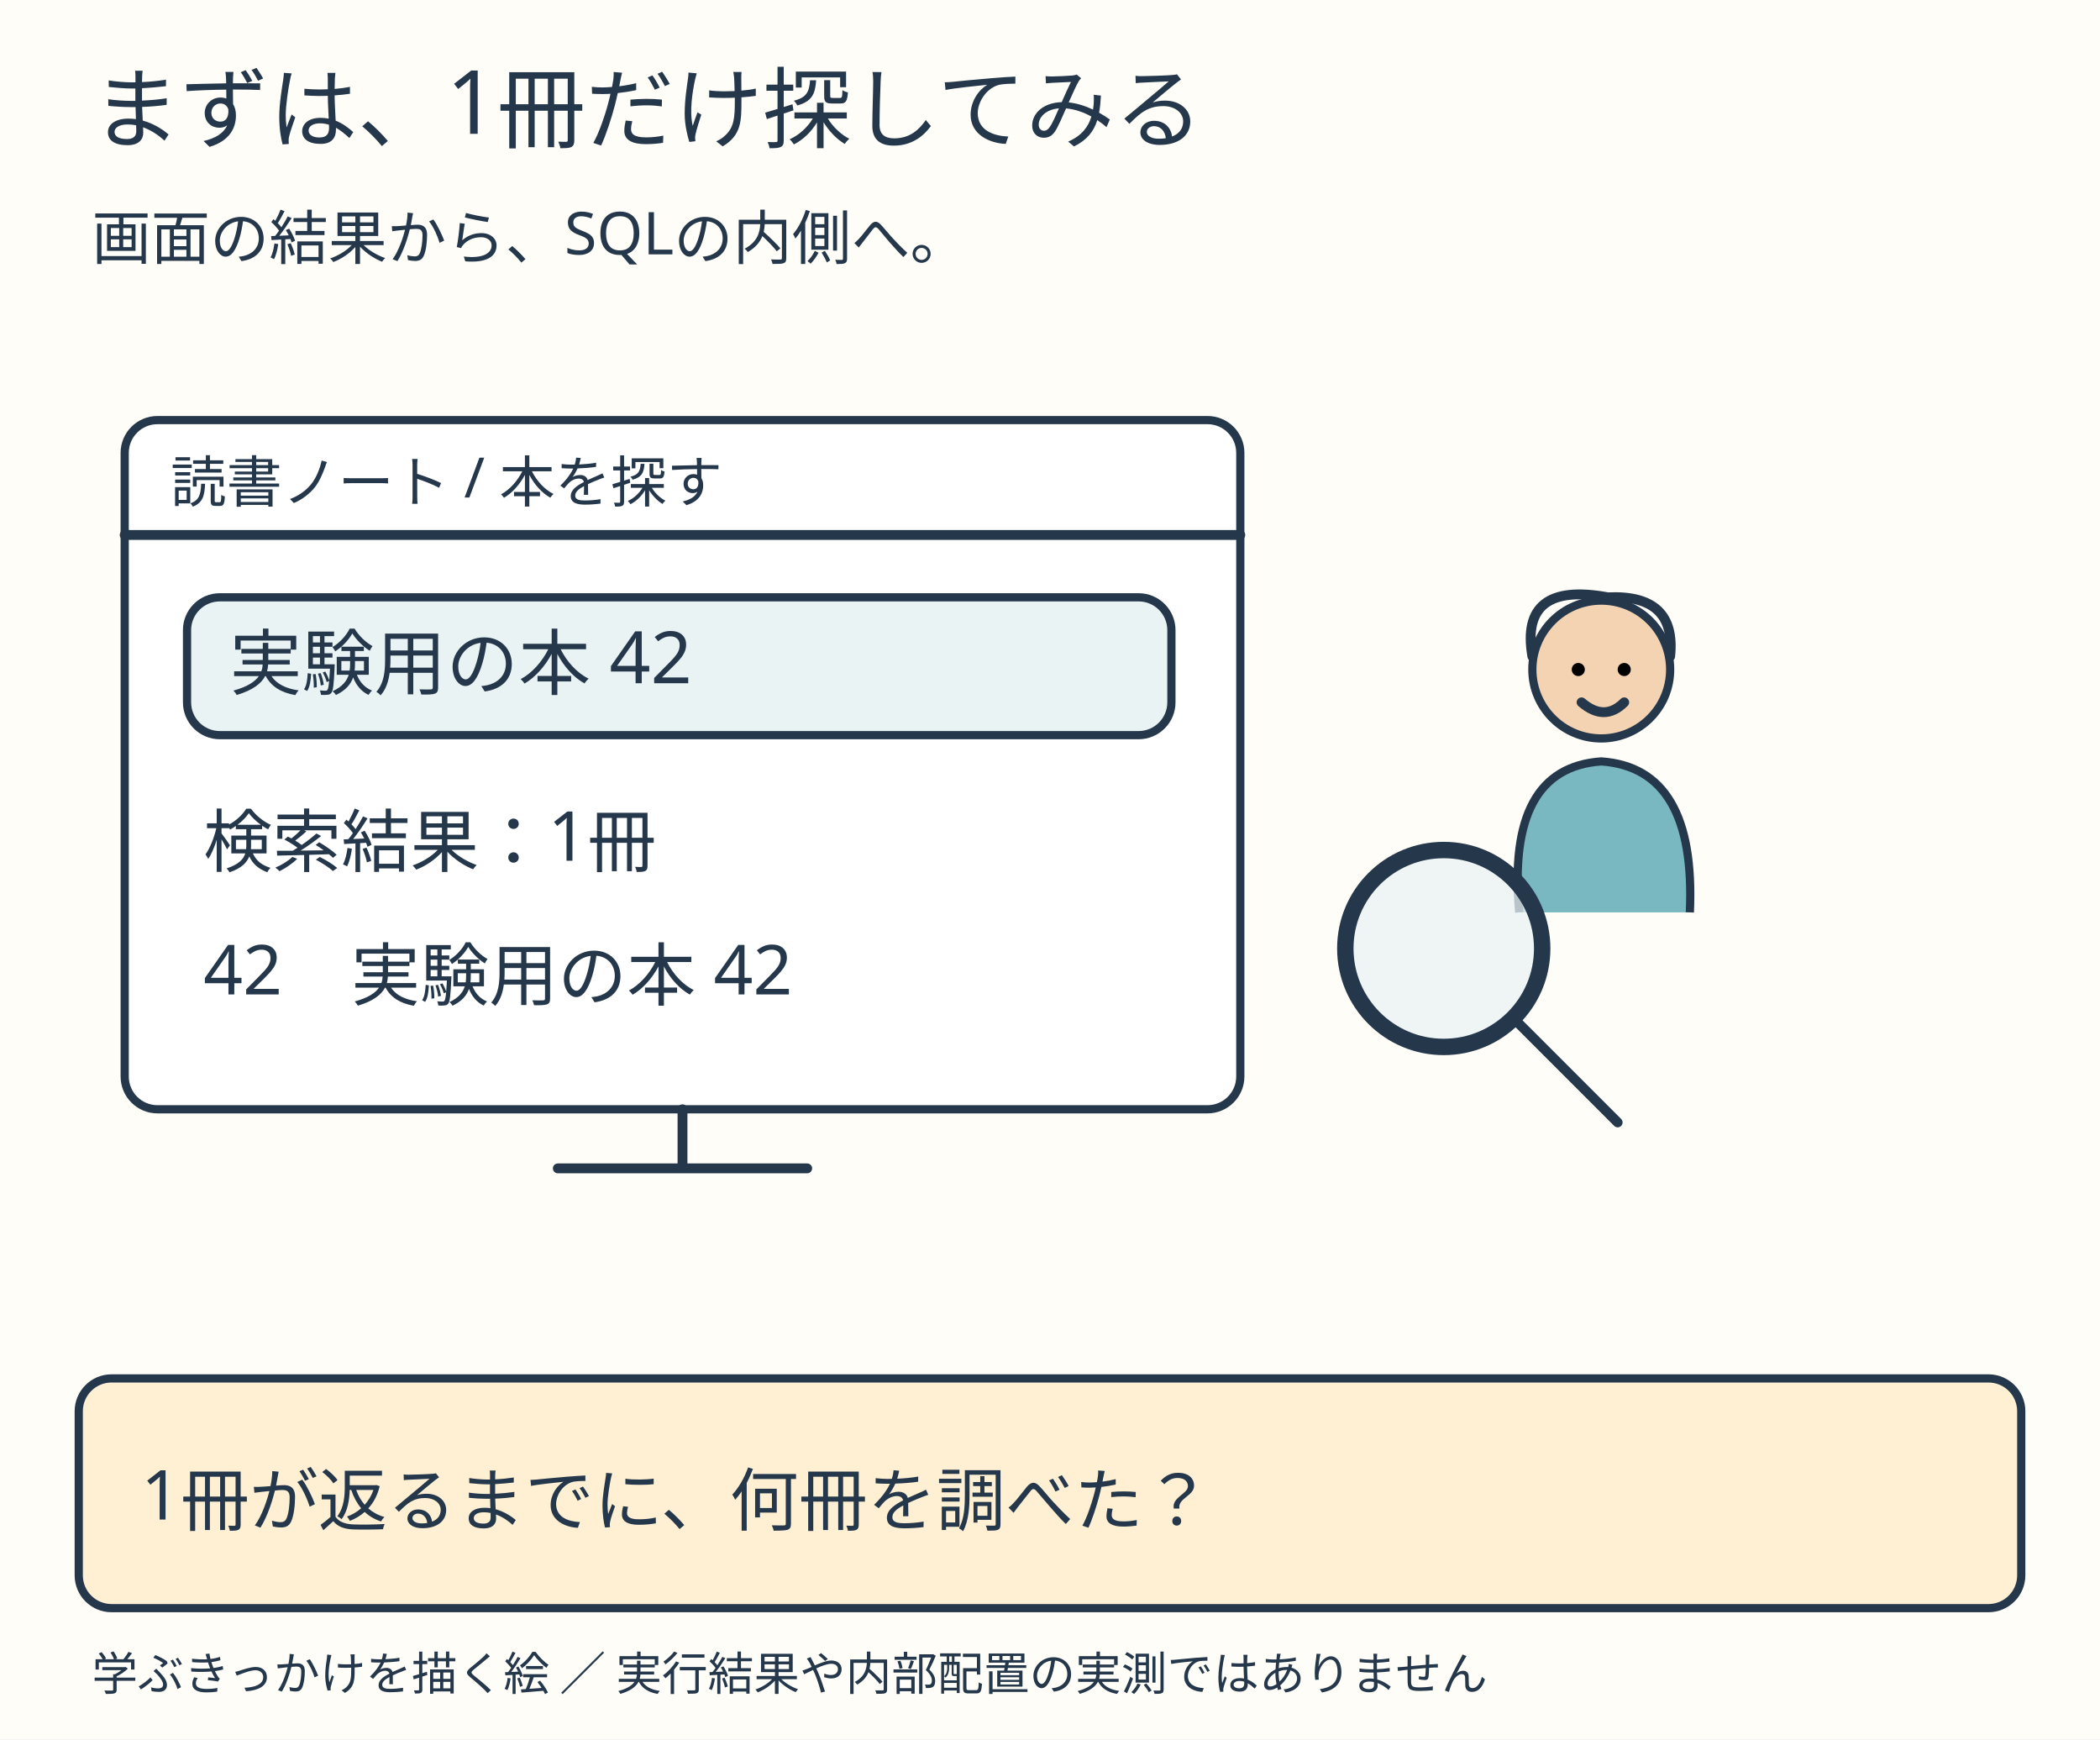
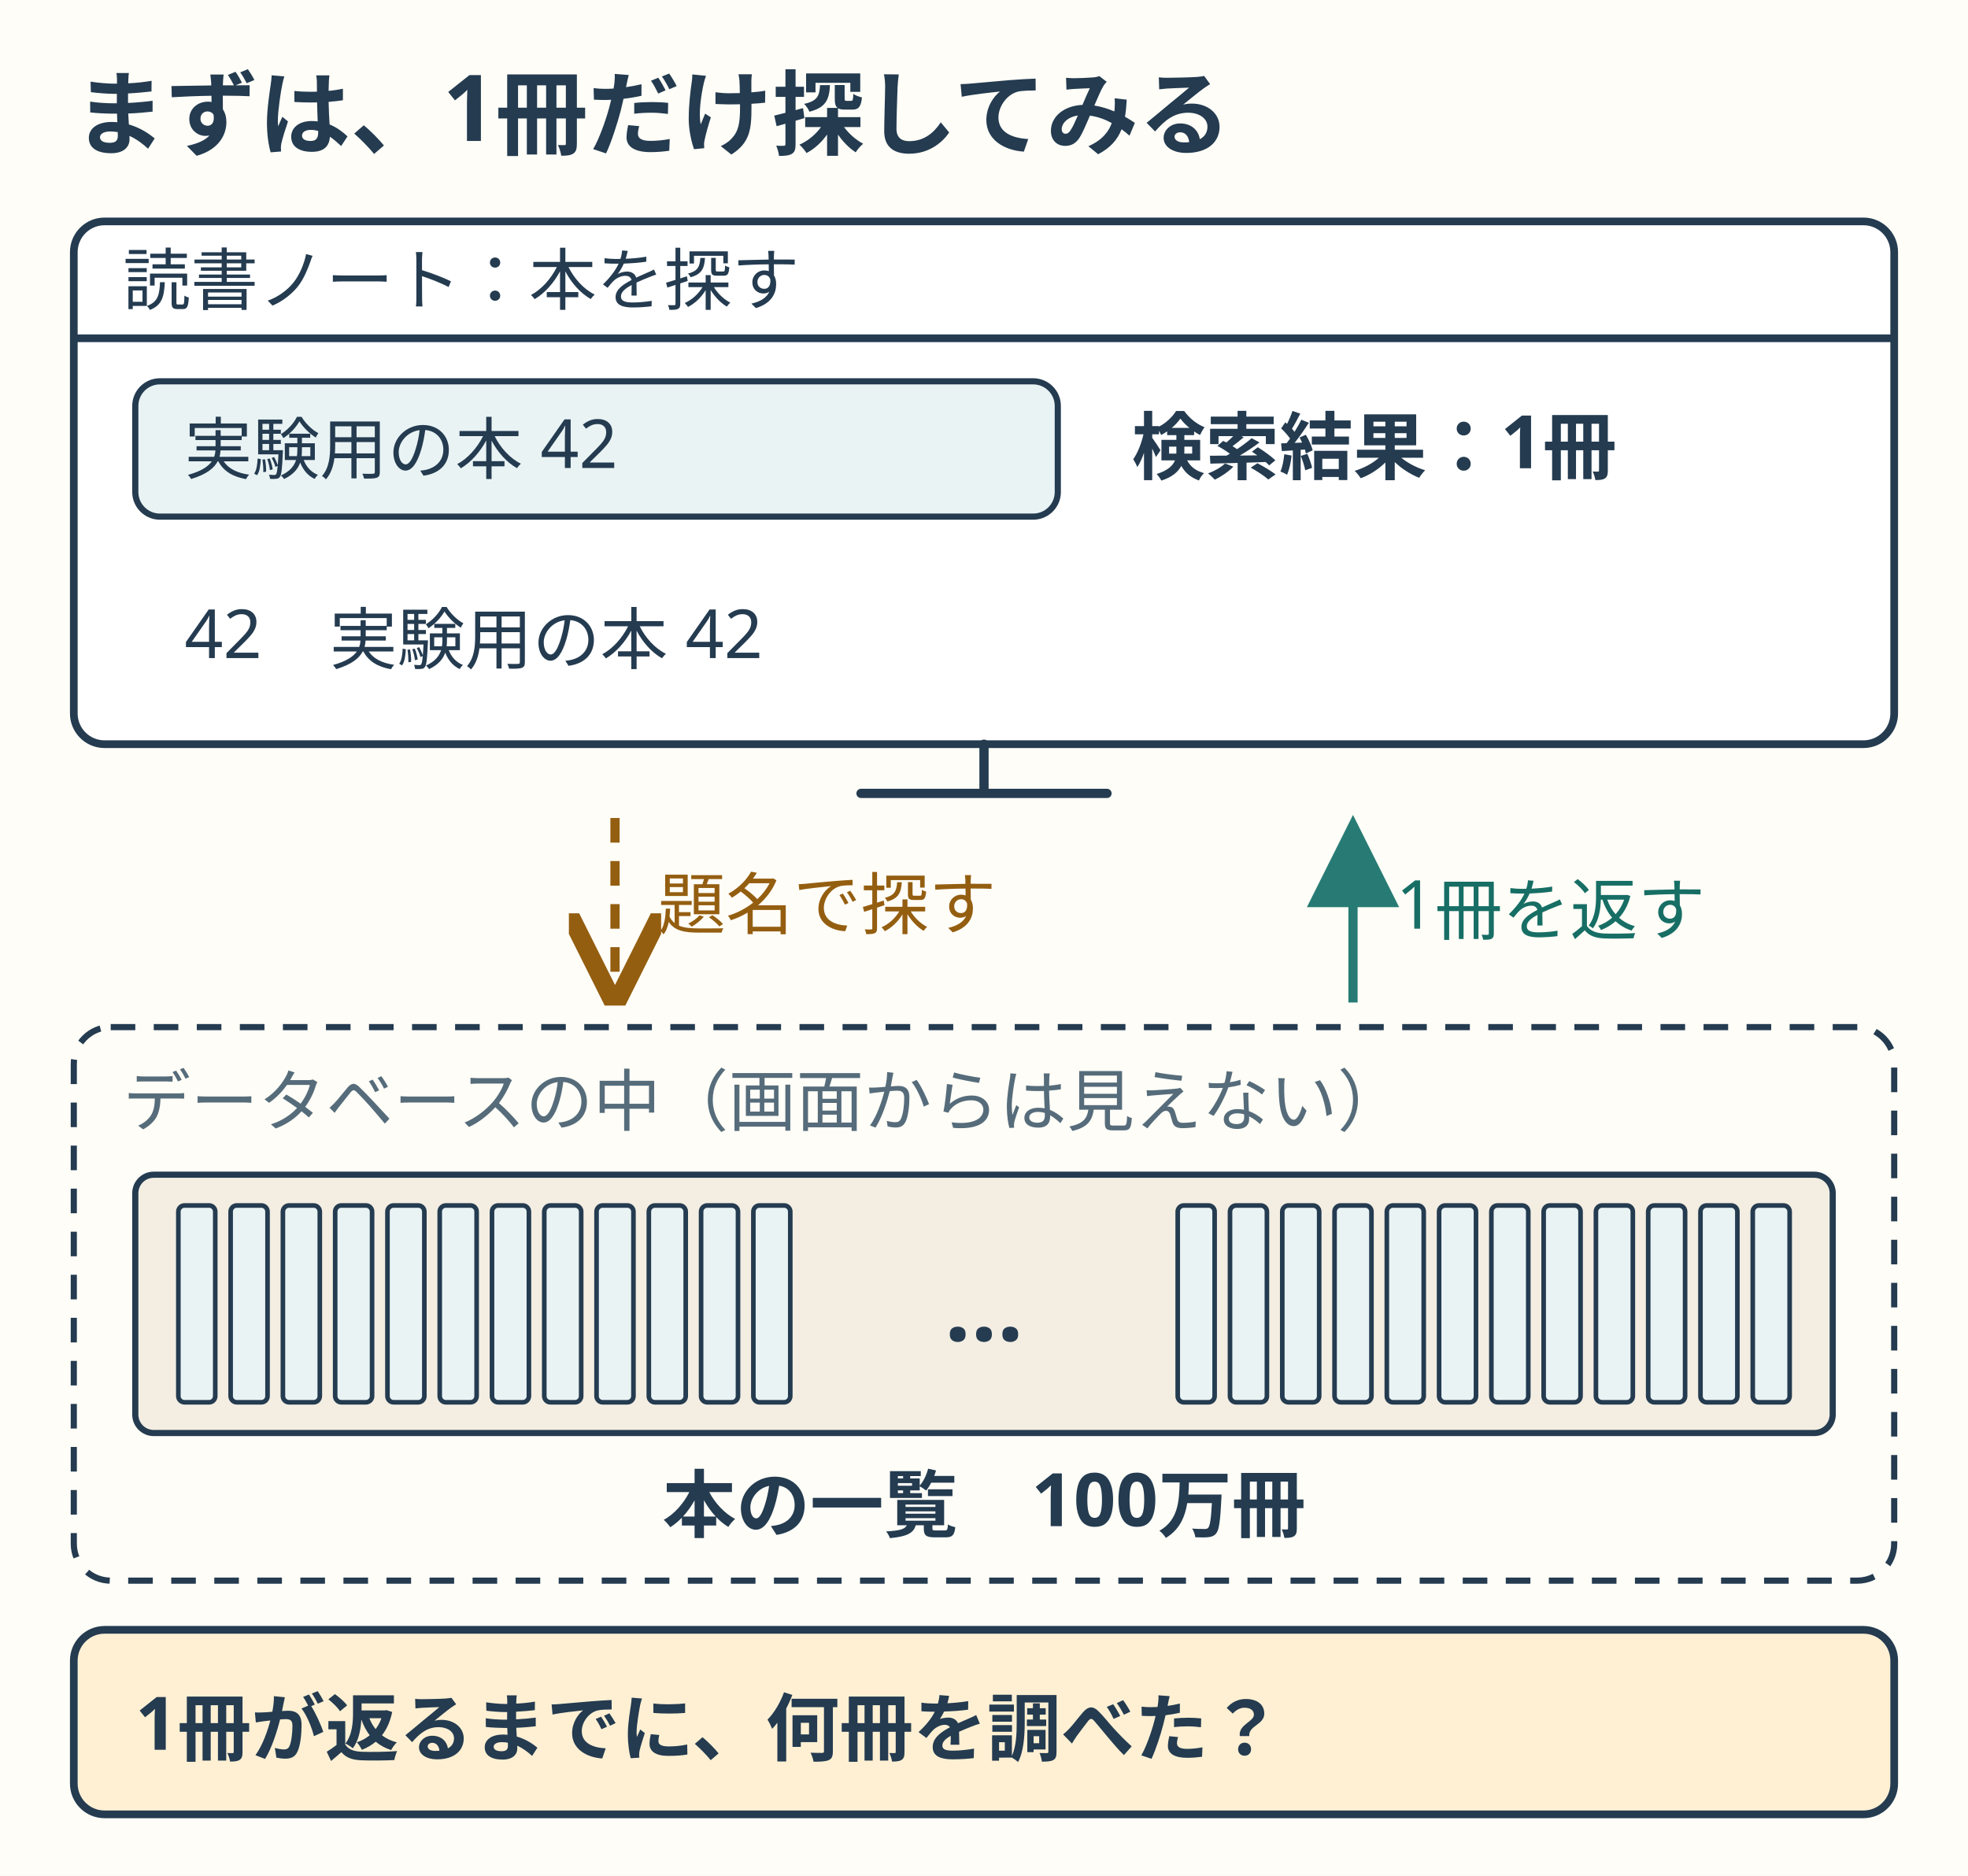
- <svg xmlns="http://www.w3.org/2000/svg" width="640" height="530" viewBox="0 0 640 530" role="img">
-   <style>text{font-family:"Hiragino Sans","Noto Sans JP",sans-serif}</style>
-   <rect width="640" height="530" fill="#fffdf7" />
-   <g id="chapter-scene">
-     <text x="28" y="43" font-size="27" fill="#25374b">まずは、1冊だけ探してみる</text>
-     <text x="28" y="79" font-size="18" fill="#25374b">画面の結果から、SQLの内側へ。</text>
-     <rect x="38" y="128" width="340" height="210" rx="10" fill="white" stroke="#25374b" stroke-width="2.5" />
-     <path d="M38 163 H378" fill="none" stroke="#25374b" stroke-width="3" stroke-linecap="round" stroke-linejoin="round" />
-     <text x="52" y="153" font-size="17" fill="#25374b">読書ノート / 本を探す</text>
-     <path d="M208.0 338 v18 m-38 0 h76" fill="none" stroke="#25374b" stroke-width="3" stroke-linecap="round" stroke-linejoin="round" />
-     <rect x="57" y="182" width="300" height="42" rx="10" fill="#e9f3f4" stroke="#25374b" stroke-width="2.5" />
-     <text x="70" y="210" font-size="22" fill="#25374b">実験用の本 42</text>
-     <text x="62" y="264" font-size="21" fill="#25374b">検索結果：1冊</text>
-     <text x="62" y="303" font-size="21" fill="#25374b">42　実験用の本 42</text>
-     <g transform="translate(463 180)">
-       <circle cx="25" cy="24" r="21" fill="#f4d3b3" stroke="#25374b" stroke-width="2.5" />
-       <path d="M4 20 Q0 -3 27 2 Q48 1 46 20" fill="none" stroke="#25374b" stroke-width="3" stroke-linecap="round" stroke-linejoin="round" />
-       <circle cx="18" cy="24" r="2" />
-       <circle cx="32" cy="24" r="2" />
-       <path d="M19 34 Q26 40 32 34" fill="none" stroke="#25374b" stroke-width="3" stroke-linecap="round" stroke-linejoin="round" />
-       <path d="M0 98 Q-4 54 25 52 Q54 54 52 98" fill="#79b8c1" stroke="#25374b" stroke-width="2.5" />
-     </g>
-     <circle cx="440" cy="289" r="30" fill="#e9f3f4" fill-opacity=".75" stroke="#25374b" stroke-width="5" />
-     <path d="M463 312 l30 30" fill="none" stroke="#25374b" stroke-width="3" stroke-linecap="round" stroke-linejoin="round" />
-     <rect x="24" y="420" width="592" height="70" rx="10" fill="#fff0d3" stroke="#25374b" stroke-width="2.5" />
-     <text x="43" y="463" font-size="21" fill="#25374b">1冊が返るまでに、何冊を調べた？</text>
-     <text x="28" y="515" font-size="14" fill="#25374b">学ぶきっかけを描く絵 ／ 実行結果や内部配置の実測ではありません</text>
+ <svg xmlns="http://www.w3.org/2000/svg" width="640" height="610" viewBox="0 0 640 610" role="img" aria-labelledby="title">
+   <defs>
+     <marker id="flow" markerWidth="10" markerHeight="10" refX="9" refY="5" orient="auto">
+       <path d="M0 0L10 5L0 10z" fill="#277b74" />
+     </marker>
+     <marker id="req" markerWidth="10" markerHeight="10" refX="9" refY="5" orient="auto">
+       <path d="M0 0L10 5L0 10" fill="none" stroke="#945e11" stroke-width="2" />
+     </marker>
+     <marker id="ref" markerWidth="9" markerHeight="9" refX="8" refY="4.5" orient="auto">
+       <path d="M0 0L9 4.5L0 9z" fill="#7d93a3" />
+     </marker>
+   </defs>
+   <style>
+ text{font-family:"Hiragino Sans","Noto Sans JP",sans-serif;font-size:24px;fill:#243b50}
+ .h{font-size:30px;font-weight:700}.b{font-weight:700}.s{font-size:22px}.m{font-size:22px;fill:#566c7b}
+ .mono{font-family:ui-monospace,Menlo,monospace;font-size:22px}.tag{font-size:22px;font-weight:700;fill:#fff}
+ .teal{fill:#176e65}.brown{fill:#945e11}.real{fill:#176e65}.model{fill:#566c7b}
+ .panel{fill:#fff;stroke:#cedae1;stroke-width:2}.node{fill:#ecf2f8;stroke:#56738a;stroke-width:2}
+ .row{fill:#fff;stroke:#448b7c;stroke-width:2}.match{fill:#fff;stroke:#176e65;stroke-width:4}
+ .page{fill:#f7fbf9;stroke:#6d9f94;stroke-width:2}.ipage{fill:#f4f6f8;stroke:#6b7f8e;stroke-width:2}
+ .band{fill:#d5dde3;stroke:#92a7b5;stroke-width:2}.skip{fill:none;stroke:#b5c2cc;stroke-width:2;stroke-dasharray:6 5}
+ .hot{fill:#fff0d5;stroke:#b88020;stroke-width:4}.ghost{fill:#f5f7f9;stroke:#b5c2cc;stroke-width:2;stroke-dasharray:6 5}
+ .flow{fill:none;stroke:#277b74;stroke-width:3;marker-end:url(#flow)}.req{fill:none;stroke:#945e11;stroke-width:3;stroke-dasharray:8 6;marker-end:url(#req)}
+ .ref{fill:none;stroke:#7d93a3;stroke-width:2;marker-end:url(#ref)}.step{fill:#fff;stroke:#243b50;stroke-width:2.5}
+ .spine{fill:#e9f3f4;stroke:#243b50;stroke-width:1.5}
+   </style>
+   <rect width="640" height="610" fill="#fffdf7" />
+   <text x="24" y="48" class="h">まずは、1冊だけ探してみる</text>
+   <g id="screen">
+     <rect x="24" y="72" width="592" height="170" rx="10" fill="#fff" stroke="#243b50" stroke-width="2.5" />
+     <path d="M24 110 H616" fill="none" stroke="#243b50" stroke-width="2.5" />
+     <text x="40" y="99" class="s">読書ノート：本を探す</text>
+     <rect x="44" y="124" width="300" height="44" rx="8" fill="#e9f3f4" stroke="#243b50" stroke-width="2" />
+     <text x="60" y="154" class="s">実験用の本 42</text>
+     <text x="368" y="154" class="b">検索結果：1冊</text>
+     <text x="60" y="214" class="s">42　実験用の本 42</text>
+     <path d="M320 242 V258 M280 258 H360" fill="none" stroke="#243b50" stroke-width="3" stroke-linecap="round" />
  </g>
+   <g id="arrows">
+     <path d="M200 266 V324" class="req" />
+     <text x="214" y="302" class="s brown">題名で探す</text>
+     <path d="M440 326 V268" class="flow" />
+     <text x="454" y="302" class="s teal">1冊を返す</text>
+   </g>
+   <g id="database">
+     <rect x="24" y="334" width="592" height="180" rx="12" fill="none" stroke="#243b50" stroke-width="2" stroke-dasharray="8 6" />
+     <text x="40" y="366" class="m">データベースの中（画面からは見えない）</text>
+     <rect x="44" y="382" width="552" height="84" rx="6" fill="#f3ede2" stroke="#243b50" stroke-width="2" />
+     <rect x="58" y="392" width="12" height="64" rx="2" class="spine" />
+     <rect x="75" y="392" width="12" height="64" rx="2" class="spine" />
+     <rect x="92" y="392" width="12" height="64" rx="2" class="spine" />
+     <rect x="109" y="392" width="12" height="64" rx="2" class="spine" />
+     <rect x="126" y="392" width="12" height="64" rx="2" class="spine" />
+     <rect x="143" y="392" width="12" height="64" rx="2" class="spine" />
+     <rect x="160" y="392" width="12" height="64" rx="2" class="spine" />
+     <rect x="177" y="392" width="12" height="64" rx="2" class="spine" />
+     <rect x="194" y="392" width="12" height="64" rx="2" class="spine" />
+     <rect x="211" y="392" width="12" height="64" rx="2" class="spine" />
+     <rect x="228" y="392" width="12" height="64" rx="2" class="spine" />
+     <rect x="245" y="392" width="12" height="64" rx="2" class="spine" />
+     <text x="320" y="436" text-anchor="middle" class="h">…</text>
+     <rect x="383" y="392" width="12" height="64" rx="2" class="spine" />
+     <rect x="400" y="392" width="12" height="64" rx="2" class="spine" />
+     <rect x="417" y="392" width="12" height="64" rx="2" class="spine" />
+     <rect x="434" y="392" width="12" height="64" rx="2" class="spine" />
+     <rect x="451" y="392" width="12" height="64" rx="2" class="spine" />
+     <rect x="468" y="392" width="12" height="64" rx="2" class="spine" />
+     <rect x="485" y="392" width="12" height="64" rx="2" class="spine" />
+     <rect x="502" y="392" width="12" height="64" rx="2" class="spine" />
+     <rect x="519" y="392" width="12" height="64" rx="2" class="spine" />
+     <rect x="536" y="392" width="12" height="64" rx="2" class="spine" />
+     <rect x="553" y="392" width="12" height="64" rx="2" class="spine" />
+     <rect x="570" y="392" width="12" height="64" rx="2" class="spine" />
+     <text x="320" y="498" text-anchor="middle" class="b">本の一覧　100万冊</text>
+   </g>
+   <rect x="24" y="530" width="592" height="60" rx="10" fill="#fff0d3" stroke="#243b50" stroke-width="2.5" />
+   <text x="44" y="569" class="b">1冊が返るまでに、何冊を調べた？</text>
</svg>
